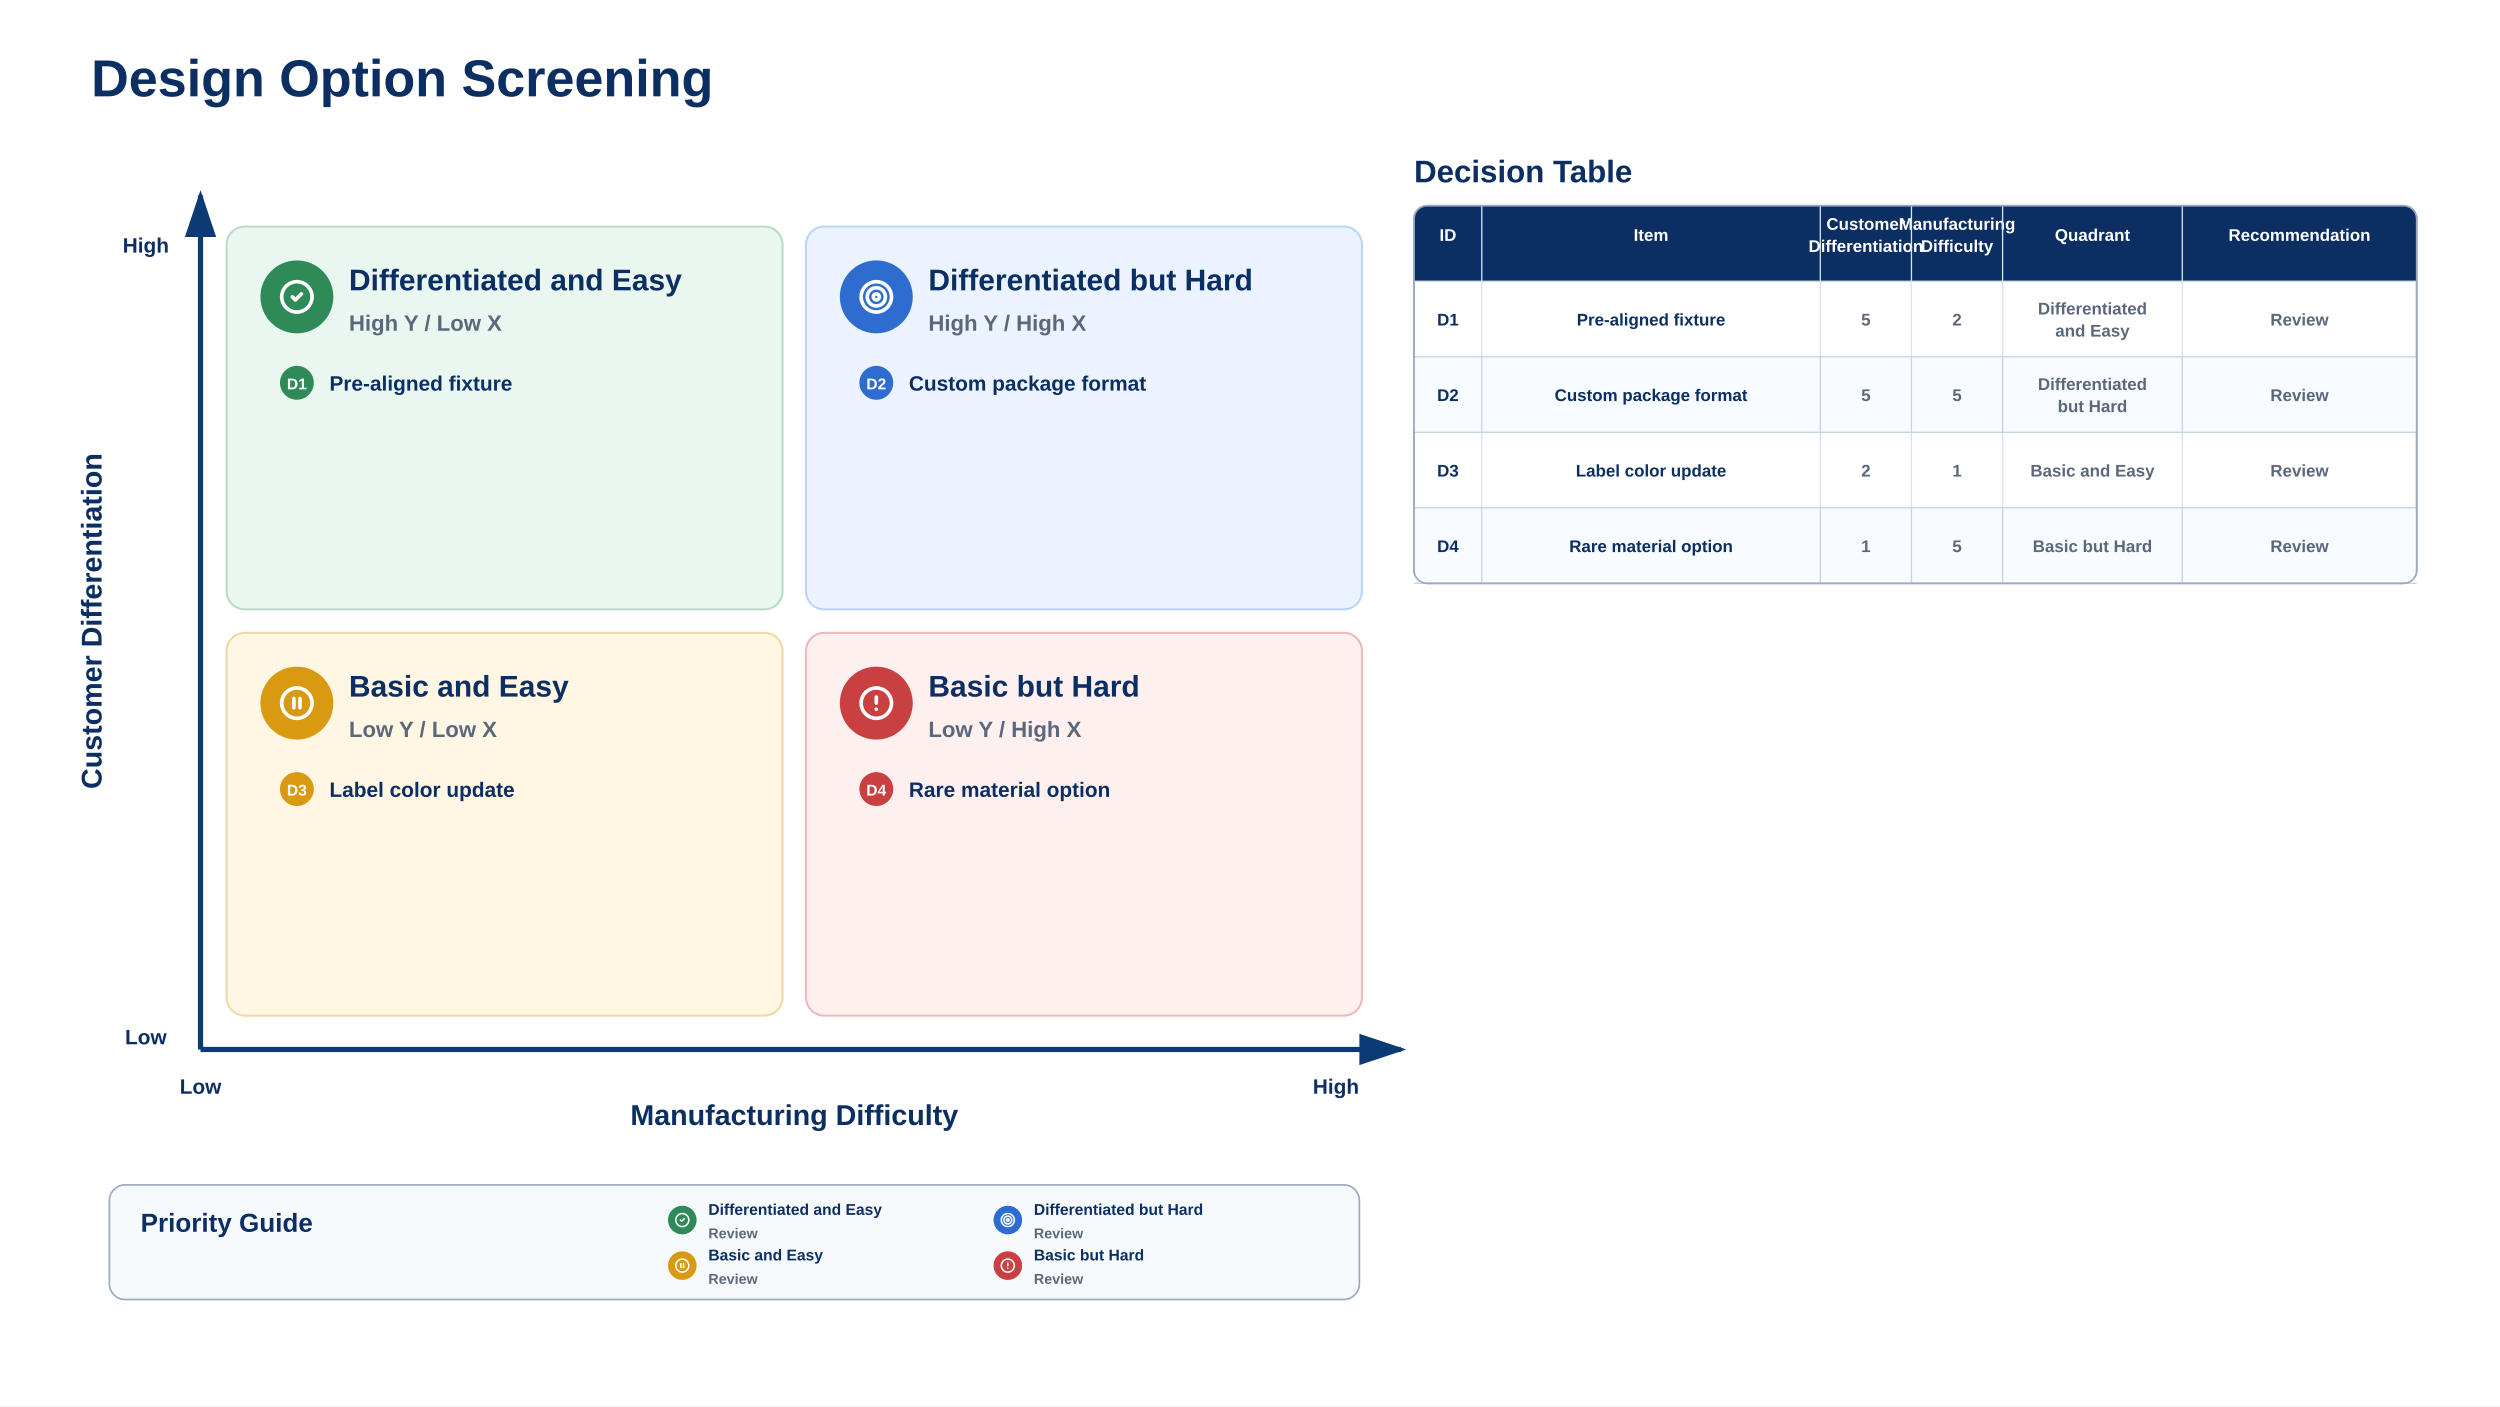
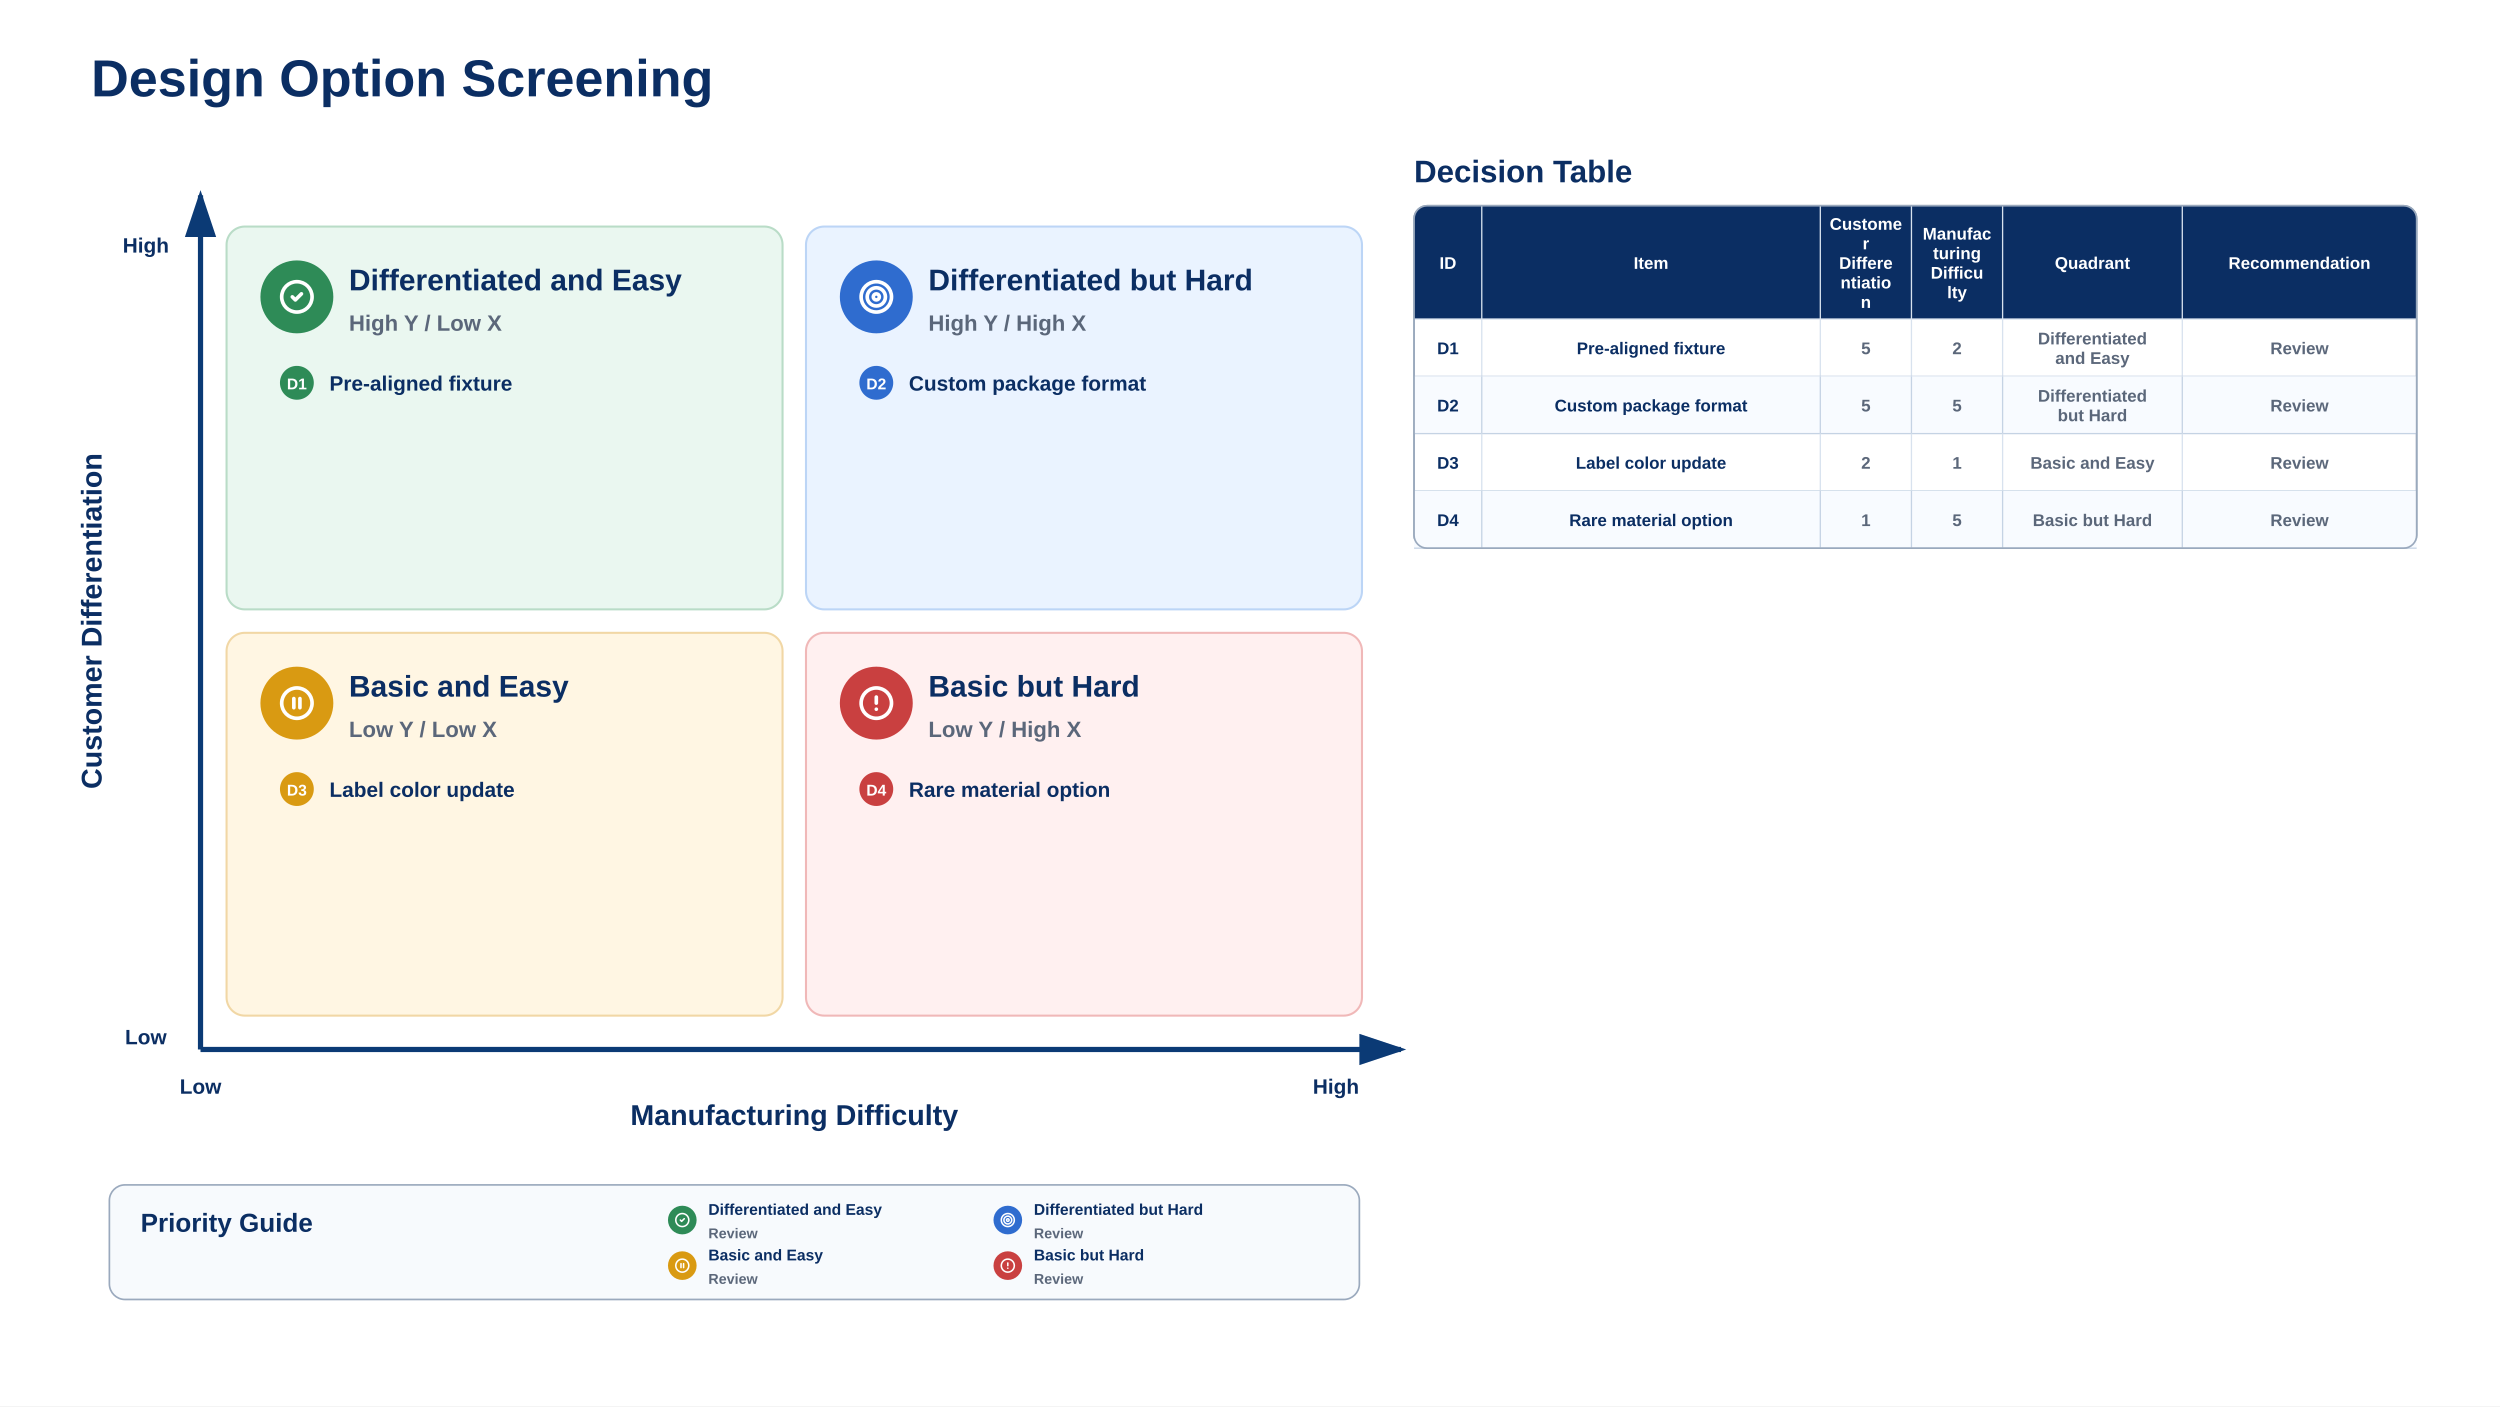
<svg xmlns="http://www.w3.org/2000/svg" width="1920" height="1080" viewBox="0 0 1920 1080">
  <defs>
    <marker id="arrowNavy" markerWidth="10" markerHeight="10" refX="8" refY="3" orient="auto" markerUnits="strokeWidth">
      <path d="M0,0 L0,6 L9,3 z" fill="#0B3A75" />
    </marker>
  </defs>
  <rect width="1920" height="1080" fill="#FFFFFF" />
  <text x="70" y="74" font-family="Arial" font-size="40" font-weight="700" fill="#0B2E63">Design Option Screening</text>
  <g id="two-by-two-matrix">
    <line x1="154" y1="806" x2="1076" y2="806" stroke="#0B3A75" stroke-width="4" marker-end="url(#arrowNavy)" />
    <line x1="154" y1="806" x2="154" y2="150" stroke="#0B3A75" stroke-width="4" marker-end="url(#arrowNavy)" />
    <text x="610.0" y="864" text-anchor="middle" font-family="Arial" font-size="22" font-weight="700" fill="#0B2E63">Manufacturing Difficulty</text>
    <text transform="rotate(-90 78 477.0)" x="78" y="477.0" text-anchor="middle" font-family="Arial" font-size="22" font-weight="700" fill="#0B2E63">Customer Differentiation</text>
    <text x="154" y="840" text-anchor="middle" font-family="Arial" font-size="16" font-weight="700" fill="#0B2E63">Low</text>
    <text x="1026" y="840" text-anchor="middle" font-family="Arial" font-size="16" font-weight="700" fill="#0B2E63">High</text>
    <text x="112" y="802" text-anchor="middle" font-family="Arial" font-size="16" font-weight="700" fill="#0B2E63">Low</text>
    <text x="112" y="194" text-anchor="middle" font-family="Arial" font-size="16" font-weight="700" fill="#0B2E63">High</text>
    <g class="matrix-quadrant matrix-top_left" data-quadrant="top_left">
      <rect x="174.0" y="174.0" width="427.0" height="294.0" rx="14" fill="#EAF7F0" stroke="#B9DCC7" stroke-width="1.6" />
      <circle cx="228.0" cy="228.0" r="28" fill="#2E8B57" />
      <g class="lucide-icon lucide-circle-check" transform="translate(214.0 214.0) scale(1.167)" stroke="#FFFFFF" fill="none" stroke-width="2.4" stroke-linecap="round" stroke-linejoin="round">
        <circle cx="12" cy="12" r="10" />
        <path d="m9 12 2 2 4-4" />
      </g>
      <text x="268.0" y="223.0" font-family="Arial" font-size="23" font-weight="700" fill="#0B2E63">Differentiated and Easy</text>
      <text x="268.0" y="254.0" font-family="Arial" font-size="17" font-weight="700" fill="#5B677A">High Y / Low X</text>
      <circle class="matrix-item-marker" cx="228.0" cy="294.0" r="13" fill="#2E8B57" />
      <text x="228.0" y="299.0" text-anchor="middle" font-family="Arial" font-size="12" font-weight="700" fill="#FFFFFF">D1</text>
      <text class="matrix-item-label" x="253.0" y="300.0" font-family="Arial" font-size="16" font-weight="700" fill="#0B2E63">Pre-aligned fixture</text>
    </g>
    <g class="matrix-quadrant matrix-top_right" data-quadrant="top_right">
      <rect x="619.0" y="174.0" width="427.0" height="294.0" rx="14" fill="#EAF3FF" stroke="#BCD5F6" stroke-width="1.6" />
      <circle cx="673.0" cy="228.0" r="28" fill="#2F6CCF" />
      <g class="lucide-icon lucide-target" transform="translate(659.0 214.0) scale(1.167)" stroke="#FFFFFF" fill="none" stroke-width="2.4" stroke-linecap="round" stroke-linejoin="round">
        <circle cx="12" cy="12" r="10" />
        <circle cx="12" cy="12" r="6" />
        <circle cx="12" cy="12" r="2" />
      </g>
      <text x="713.0" y="223.0" font-family="Arial" font-size="23" font-weight="700" fill="#0B2E63">Differentiated but Hard</text>
      <text x="713.0" y="254.0" font-family="Arial" font-size="17" font-weight="700" fill="#5B677A">High Y / High X</text>
      <circle class="matrix-item-marker" cx="673.0" cy="294.0" r="13" fill="#2F6CCF" />
      <text x="673.0" y="299.0" text-anchor="middle" font-family="Arial" font-size="12" font-weight="700" fill="#FFFFFF">D2</text>
      <text class="matrix-item-label" x="698.0" y="300.0" font-family="Arial" font-size="16" font-weight="700" fill="#0B2E63">Custom package format</text>
    </g>
    <g class="matrix-quadrant matrix-bottom_left" data-quadrant="bottom_left">
      <rect x="174.0" y="486.0" width="427.0" height="294.0" rx="14" fill="#FFF6E3" stroke="#F1D7A5" stroke-width="1.6" />
      <circle cx="228.0" cy="540.0" r="28" fill="#D99A12" />
      <g class="lucide-icon lucide-circle-pause" transform="translate(214.0 526.0) scale(1.167)" stroke="#FFFFFF" fill="none" stroke-width="2.4" stroke-linecap="round" stroke-linejoin="round">
        <circle cx="12" cy="12" r="10" />
        <line x1="10" x2="10" y1="15" y2="9" />
        <line x1="14" x2="14" y1="15" y2="9" />
      </g>
      <text x="268.0" y="535.0" font-family="Arial" font-size="23" font-weight="700" fill="#0B2E63">Basic and Easy</text>
      <text x="268.0" y="566.0" font-family="Arial" font-size="17" font-weight="700" fill="#5B677A">Low Y / Low X</text>
      <circle class="matrix-item-marker" cx="228.0" cy="606.0" r="13" fill="#D99A12" />
      <text x="228.0" y="611.0" text-anchor="middle" font-family="Arial" font-size="12" font-weight="700" fill="#FFFFFF">D3</text>
      <text class="matrix-item-label" x="253.0" y="612.0" font-family="Arial" font-size="16" font-weight="700" fill="#0B2E63">Label color update</text>
    </g>
    <g class="matrix-quadrant matrix-bottom_right" data-quadrant="bottom_right">
      <rect x="619.0" y="486.0" width="427.0" height="294.0" rx="14" fill="#FFF0F0" stroke="#F0B8B8" stroke-width="1.6" />
      <circle cx="673.0" cy="540.0" r="28" fill="#C94040" />
      <g class="lucide-icon lucide-circle-alert" transform="translate(659.0 526.0) scale(1.167)" stroke="#FFFFFF" fill="none" stroke-width="2.4" stroke-linecap="round" stroke-linejoin="round">
        <circle cx="12" cy="12" r="10" />
        <line x1="12" x2="12" y1="8" y2="12" />
        <line x1="12" x2="12.01" y1="16" y2="16" />
      </g>
      <text x="713.0" y="535.0" font-family="Arial" font-size="23" font-weight="700" fill="#0B2E63">Basic but Hard</text>
      <text x="713.0" y="566.0" font-family="Arial" font-size="17" font-weight="700" fill="#5B677A">Low Y / High X</text>
      <circle class="matrix-item-marker" cx="673.0" cy="606.0" r="13" fill="#C94040" />
      <text x="673.0" y="611.0" text-anchor="middle" font-family="Arial" font-size="12" font-weight="700" fill="#FFFFFF">D4</text>
      <text class="matrix-item-label" x="698.0" y="612.0" font-family="Arial" font-size="16" font-weight="700" fill="#0B2E63">Rare material option</text>
    </g>
  </g>
  <g id="matrix-side-table">
    <text x="1086" y="140" font-family="Arial" font-size="24" font-weight="700" fill="#0B2E63">Decision Table</text>
-     <rect x="1086" y="158" width="770" height="290.0" rx="10" fill="#FFFFFF" stroke="#9AA9BD" stroke-width="1.3" />
-     <rect x="1086" y="158" width="770" height="58" rx="10" fill="#0B2E63" />
-     <rect x="1086" y="187" width="770" height="29" fill="#0B2E63" />
-     <text x="1112.0" y="185.0" text-anchor="middle" font-family="Arial" font-size="13" font-weight="700" fill="#FFFFFF">ID</text>
-     <text x="1268.0" y="185.0" text-anchor="middle" font-family="Arial" font-size="13" font-weight="700" fill="#FFFFFF">Item</text>
-     <line x1="1138.0" y1="158" x2="1138.0" y2="216" stroke="#D8E2EE" stroke-width="1" />
-     <text x="1433.0" y="176.5" text-anchor="middle" font-family="Arial" font-size="13" font-weight="700" fill="#FFFFFF">Customer</text>
-     <text x="1433.0" y="193.5" text-anchor="middle" font-family="Arial" font-size="13" font-weight="700" fill="#FFFFFF">Differentiation</text>
-     <line x1="1398.0" y1="158" x2="1398.0" y2="216" stroke="#D8E2EE" stroke-width="1" />
-     <text x="1503.0" y="176.5" text-anchor="middle" font-family="Arial" font-size="13" font-weight="700" fill="#FFFFFF">Manufacturing</text>
-     <text x="1503.0" y="193.5" text-anchor="middle" font-family="Arial" font-size="13" font-weight="700" fill="#FFFFFF">Difficulty</text>
-     <line x1="1468.0" y1="158" x2="1468.0" y2="216" stroke="#D8E2EE" stroke-width="1" />
-     <text x="1607.0" y="185.0" text-anchor="middle" font-family="Arial" font-size="13" font-weight="700" fill="#FFFFFF">Quadrant</text>
-     <line x1="1538.0" y1="158" x2="1538.0" y2="216" stroke="#D8E2EE" stroke-width="1" />
-     <text x="1766.0" y="185.0" text-anchor="middle" font-family="Arial" font-size="13" font-weight="700" fill="#FFFFFF">Recommendation</text>
-     <line x1="1676.0" y1="158" x2="1676.0" y2="216" stroke="#D8E2EE" stroke-width="1" />
-     <line x1="1086" y1="216" x2="1856" y2="216" stroke="#D8E2EE" stroke-width="1" />
+     <rect x="1086" y="158" width="770" height="263.0" rx="10" fill="#FFFFFF" stroke="#9AA9BD" stroke-width="1.3" />
+     <rect x="1086" y="158" width="770" height="87" rx="10" fill="#0B2E63" />
+     <rect x="1086" y="187" width="770" height="58" fill="#0B2E63" />
+     <text x="1112.0" y="206.5" text-anchor="middle" font-family="Arial" font-size="13" font-weight="700" fill="#FFFFFF">ID</text>
+     <text x="1268.0" y="206.5" text-anchor="middle" font-family="Arial" font-size="13" font-weight="700" fill="#FFFFFF">Item</text>
+     <line x1="1138.0" y1="158" x2="1138.0" y2="245" stroke="#D8E2EE" stroke-width="1" />
+     <text x="1433.0" y="176.5" text-anchor="middle" font-family="Arial" font-size="13" font-weight="700" fill="#FFFFFF">Custome</text>
+     <text x="1433.0" y="191.5" text-anchor="middle" font-family="Arial" font-size="13" font-weight="700" fill="#FFFFFF">r</text>
+     <text x="1433.0" y="206.5" text-anchor="middle" font-family="Arial" font-size="13" font-weight="700" fill="#FFFFFF">Differe</text>
+     <text x="1433.0" y="221.5" text-anchor="middle" font-family="Arial" font-size="13" font-weight="700" fill="#FFFFFF">ntiatio</text>
+     <text x="1433.0" y="236.5" text-anchor="middle" font-family="Arial" font-size="13" font-weight="700" fill="#FFFFFF">n</text>
+     <line x1="1398.0" y1="158" x2="1398.0" y2="245" stroke="#D8E2EE" stroke-width="1" />
+     <text x="1503.0" y="184.0" text-anchor="middle" font-family="Arial" font-size="13" font-weight="700" fill="#FFFFFF">Manufac</text>
+     <text x="1503.0" y="199.0" text-anchor="middle" font-family="Arial" font-size="13" font-weight="700" fill="#FFFFFF">turing</text>
+     <text x="1503.0" y="214.0" text-anchor="middle" font-family="Arial" font-size="13" font-weight="700" fill="#FFFFFF">Difficu</text>
+     <text x="1503.0" y="229.0" text-anchor="middle" font-family="Arial" font-size="13" font-weight="700" fill="#FFFFFF">lty</text>
+     <line x1="1468.0" y1="158" x2="1468.0" y2="245" stroke="#D8E2EE" stroke-width="1" />
+     <text x="1607.0" y="206.5" text-anchor="middle" font-family="Arial" font-size="13" font-weight="700" fill="#FFFFFF">Quadrant</text>
+     <line x1="1538.0" y1="158" x2="1538.0" y2="245" stroke="#D8E2EE" stroke-width="1" />
+     <text x="1766.0" y="206.5" text-anchor="middle" font-family="Arial" font-size="13" font-weight="700" fill="#FFFFFF">Recommendation</text>
+     <line x1="1676.0" y1="158" x2="1676.0" y2="245" stroke="#D8E2EE" stroke-width="1" />
+     <line x1="1086" y1="245" x2="1856" y2="245" stroke="#D8E2EE" stroke-width="1" />
    <g class="matrix-table-row" data-item-id="D1">
-       <line class="matrix-table-body-grid" x1="1138.0" y1="216.0" x2="1138.0" y2="274.0" stroke="#D8E2EE" stroke-width="1" />
-       <line class="matrix-table-body-grid" x1="1398.0" y1="216.0" x2="1398.0" y2="274.0" stroke="#D8E2EE" stroke-width="1" />
-       <line class="matrix-table-body-grid" x1="1468.0" y1="216.0" x2="1468.0" y2="274.0" stroke="#D8E2EE" stroke-width="1" />
-       <line class="matrix-table-body-grid" x1="1538.0" y1="216.0" x2="1538.0" y2="274.0" stroke="#D8E2EE" stroke-width="1" />
-       <line class="matrix-table-body-grid" x1="1676.0" y1="216.0" x2="1676.0" y2="274.0" stroke="#D8E2EE" stroke-width="1" />
-       <text x="1112.0" y="250.0" text-anchor="middle" font-family="Arial" font-size="13" font-weight="600" fill="#0B2E63">D1</text>
-       <text x="1268.0" y="250.0" text-anchor="middle" font-family="Arial" font-size="13" font-weight="600" fill="#0B2E63">Pre-aligned fixture</text>
-       <text x="1433.0" y="250.0" text-anchor="middle" font-family="Arial" font-size="13" font-weight="600" fill="#5B677A">5</text>
-       <text x="1503.0" y="250.0" text-anchor="middle" font-family="Arial" font-size="13" font-weight="600" fill="#5B677A">2</text>
-       <text x="1607.0" y="241.5" text-anchor="middle" font-family="Arial" font-size="13" font-weight="600" fill="#5B677A">Differentiated</text>
-       <text x="1607.0" y="258.5" text-anchor="middle" font-family="Arial" font-size="13" font-weight="600" fill="#5B677A">and Easy</text>
-       <text x="1766.0" y="250.0" text-anchor="middle" font-family="Arial" font-size="13" font-weight="600" fill="#5B677A">Review</text>
+       <line class="matrix-table-body-grid" x1="1138.0" y1="245.0" x2="1138.0" y2="289.0" stroke="#D8E2EE" stroke-width="1" />
+       <line class="matrix-table-body-grid" x1="1398.0" y1="245.0" x2="1398.0" y2="289.0" stroke="#D8E2EE" stroke-width="1" />
+       <line class="matrix-table-body-grid" x1="1468.0" y1="245.0" x2="1468.0" y2="289.0" stroke="#D8E2EE" stroke-width="1" />
+       <line class="matrix-table-body-grid" x1="1538.0" y1="245.0" x2="1538.0" y2="289.0" stroke="#D8E2EE" stroke-width="1" />
+       <line class="matrix-table-body-grid" x1="1676.0" y1="245.0" x2="1676.0" y2="289.0" stroke="#D8E2EE" stroke-width="1" />
+       <text x="1112.0" y="272.0" text-anchor="middle" font-family="Arial" font-size="13" font-weight="600" fill="#0B2E63">D1</text>
+       <text x="1268.0" y="272.0" text-anchor="middle" font-family="Arial" font-size="13" font-weight="600" fill="#0B2E63">Pre-aligned fixture</text>
+       <text x="1433.0" y="272.0" text-anchor="middle" font-family="Arial" font-size="13" font-weight="600" fill="#5B677A">5</text>
+       <text x="1503.0" y="272.0" text-anchor="middle" font-family="Arial" font-size="13" font-weight="600" fill="#5B677A">2</text>
+       <text x="1607.0" y="264.5" text-anchor="middle" font-family="Arial" font-size="13" font-weight="600" fill="#5B677A">Differentiated</text>
+       <text x="1607.0" y="279.5" text-anchor="middle" font-family="Arial" font-size="13" font-weight="600" fill="#5B677A">and Easy</text>
+       <text x="1766.0" y="272.0" text-anchor="middle" font-family="Arial" font-size="13" font-weight="600" fill="#5B677A">Review</text>
    </g>
+     <line class="matrix-table-row-separator" x1="1086" y1="289.0" x2="1856" y2="289.0" stroke="#C5D3E4" stroke-width="1" />
    <g class="matrix-table-row" data-item-id="D2">
-       <rect x="1086" y="274.0" width="770" height="58.0" fill="#F8FBFF" />
-       <line class="matrix-table-body-grid" x1="1138.0" y1="274.0" x2="1138.0" y2="332.0" stroke="#C5D3E4" stroke-width="1" />
-       <line class="matrix-table-body-grid" x1="1398.0" y1="274.0" x2="1398.0" y2="332.0" stroke="#C5D3E4" stroke-width="1" />
-       <line class="matrix-table-body-grid" x1="1468.0" y1="274.0" x2="1468.0" y2="332.0" stroke="#C5D3E4" stroke-width="1" />
-       <line class="matrix-table-body-grid" x1="1538.0" y1="274.0" x2="1538.0" y2="332.0" stroke="#C5D3E4" stroke-width="1" />
-       <line class="matrix-table-body-grid" x1="1676.0" y1="274.0" x2="1676.0" y2="332.0" stroke="#C5D3E4" stroke-width="1" />
-       <text x="1112.0" y="308.0" text-anchor="middle" font-family="Arial" font-size="13" font-weight="600" fill="#0B2E63">D2</text>
-       <text x="1268.0" y="308.0" text-anchor="middle" font-family="Arial" font-size="13" font-weight="600" fill="#0B2E63">Custom package format</text>
-       <text x="1433.0" y="308.0" text-anchor="middle" font-family="Arial" font-size="13" font-weight="600" fill="#5B677A">5</text>
-       <text x="1503.0" y="308.0" text-anchor="middle" font-family="Arial" font-size="13" font-weight="600" fill="#5B677A">5</text>
-       <text x="1607.0" y="299.5" text-anchor="middle" font-family="Arial" font-size="13" font-weight="600" fill="#5B677A">Differentiated</text>
-       <text x="1607.0" y="316.5" text-anchor="middle" font-family="Arial" font-size="13" font-weight="600" fill="#5B677A">but Hard</text>
-       <text x="1766.0" y="308.0" text-anchor="middle" font-family="Arial" font-size="13" font-weight="600" fill="#5B677A">Review</text>
+       <rect x="1086" y="289.0" width="770" height="44.0" fill="#F8FBFF" />
+       <line class="matrix-table-body-grid" x1="1138.0" y1="289.0" x2="1138.0" y2="333.0" stroke="#C5D3E4" stroke-width="1" />
+       <line class="matrix-table-body-grid" x1="1398.0" y1="289.0" x2="1398.0" y2="333.0" stroke="#C5D3E4" stroke-width="1" />
+       <line class="matrix-table-body-grid" x1="1468.0" y1="289.0" x2="1468.0" y2="333.0" stroke="#C5D3E4" stroke-width="1" />
+       <line class="matrix-table-body-grid" x1="1538.0" y1="289.0" x2="1538.0" y2="333.0" stroke="#C5D3E4" stroke-width="1" />
+       <line class="matrix-table-body-grid" x1="1676.0" y1="289.0" x2="1676.0" y2="333.0" stroke="#C5D3E4" stroke-width="1" />
+       <text x="1112.0" y="316.0" text-anchor="middle" font-family="Arial" font-size="13" font-weight="600" fill="#0B2E63">D2</text>
+       <text x="1268.0" y="316.0" text-anchor="middle" font-family="Arial" font-size="13" font-weight="600" fill="#0B2E63">Custom package format</text>
+       <text x="1433.0" y="316.0" text-anchor="middle" font-family="Arial" font-size="13" font-weight="600" fill="#5B677A">5</text>
+       <text x="1503.0" y="316.0" text-anchor="middle" font-family="Arial" font-size="13" font-weight="600" fill="#5B677A">5</text>
+       <text x="1607.0" y="308.5" text-anchor="middle" font-family="Arial" font-size="13" font-weight="600" fill="#5B677A">Differentiated</text>
+       <text x="1607.0" y="323.5" text-anchor="middle" font-family="Arial" font-size="13" font-weight="600" fill="#5B677A">but Hard</text>
+       <text x="1766.0" y="316.0" text-anchor="middle" font-family="Arial" font-size="13" font-weight="600" fill="#5B677A">Review</text>
    </g>
+     <line class="matrix-table-row-separator" x1="1086" y1="333.0" x2="1856" y2="333.0" stroke="#C5D3E4" stroke-width="1" />
    <g class="matrix-table-row" data-item-id="D3">
-       <line class="matrix-table-body-grid" x1="1138.0" y1="332.0" x2="1138.0" y2="390.0" stroke="#D8E2EE" stroke-width="1" />
-       <line class="matrix-table-body-grid" x1="1398.0" y1="332.0" x2="1398.0" y2="390.0" stroke="#D8E2EE" stroke-width="1" />
-       <line class="matrix-table-body-grid" x1="1468.0" y1="332.0" x2="1468.0" y2="390.0" stroke="#D8E2EE" stroke-width="1" />
-       <line class="matrix-table-body-grid" x1="1538.0" y1="332.0" x2="1538.0" y2="390.0" stroke="#D8E2EE" stroke-width="1" />
-       <line class="matrix-table-body-grid" x1="1676.0" y1="332.0" x2="1676.0" y2="390.0" stroke="#D8E2EE" stroke-width="1" />
-       <text x="1112.0" y="366.0" text-anchor="middle" font-family="Arial" font-size="13" font-weight="600" fill="#0B2E63">D3</text>
-       <text x="1268.0" y="366.0" text-anchor="middle" font-family="Arial" font-size="13" font-weight="600" fill="#0B2E63">Label color update</text>
-       <text x="1433.0" y="366.0" text-anchor="middle" font-family="Arial" font-size="13" font-weight="600" fill="#5B677A">2</text>
-       <text x="1503.0" y="366.0" text-anchor="middle" font-family="Arial" font-size="13" font-weight="600" fill="#5B677A">1</text>
-       <text x="1607.0" y="366.0" text-anchor="middle" font-family="Arial" font-size="13" font-weight="600" fill="#5B677A">Basic and Easy</text>
-       <text x="1766.0" y="366.0" text-anchor="middle" font-family="Arial" font-size="13" font-weight="600" fill="#5B677A">Review</text>
+       <line class="matrix-table-body-grid" x1="1138.0" y1="333.0" x2="1138.0" y2="377.0" stroke="#D8E2EE" stroke-width="1" />
+       <line class="matrix-table-body-grid" x1="1398.0" y1="333.0" x2="1398.0" y2="377.0" stroke="#D8E2EE" stroke-width="1" />
+       <line class="matrix-table-body-grid" x1="1468.0" y1="333.0" x2="1468.0" y2="377.0" stroke="#D8E2EE" stroke-width="1" />
+       <line class="matrix-table-body-grid" x1="1538.0" y1="333.0" x2="1538.0" y2="377.0" stroke="#D8E2EE" stroke-width="1" />
+       <line class="matrix-table-body-grid" x1="1676.0" y1="333.0" x2="1676.0" y2="377.0" stroke="#D8E2EE" stroke-width="1" />
+       <text x="1112.0" y="360.0" text-anchor="middle" font-family="Arial" font-size="13" font-weight="600" fill="#0B2E63">D3</text>
+       <text x="1268.0" y="360.0" text-anchor="middle" font-family="Arial" font-size="13" font-weight="600" fill="#0B2E63">Label color update</text>
+       <text x="1433.0" y="360.0" text-anchor="middle" font-family="Arial" font-size="13" font-weight="600" fill="#5B677A">2</text>
+       <text x="1503.0" y="360.0" text-anchor="middle" font-family="Arial" font-size="13" font-weight="600" fill="#5B677A">1</text>
+       <text x="1607.0" y="360.0" text-anchor="middle" font-family="Arial" font-size="13" font-weight="600" fill="#5B677A">Basic and Easy</text>
+       <text x="1766.0" y="360.0" text-anchor="middle" font-family="Arial" font-size="13" font-weight="600" fill="#5B677A">Review</text>
    </g>
+     <line class="matrix-table-row-separator" x1="1086" y1="377.0" x2="1856" y2="377.0" stroke="#C5D3E4" stroke-width="1" />
    <g class="matrix-table-row" data-item-id="D4">
-       <rect x="1086" y="390.0" width="770" height="58.0" fill="#F8FBFF" />
-       <line class="matrix-table-body-grid" x1="1138.0" y1="390.0" x2="1138.0" y2="448.0" stroke="#C5D3E4" stroke-width="1" />
-       <line class="matrix-table-body-grid" x1="1398.0" y1="390.0" x2="1398.0" y2="448.0" stroke="#C5D3E4" stroke-width="1" />
-       <line class="matrix-table-body-grid" x1="1468.0" y1="390.0" x2="1468.0" y2="448.0" stroke="#C5D3E4" stroke-width="1" />
-       <line class="matrix-table-body-grid" x1="1538.0" y1="390.0" x2="1538.0" y2="448.0" stroke="#C5D3E4" stroke-width="1" />
-       <line class="matrix-table-body-grid" x1="1676.0" y1="390.0" x2="1676.0" y2="448.0" stroke="#C5D3E4" stroke-width="1" />
-       <text x="1112.0" y="424.0" text-anchor="middle" font-family="Arial" font-size="13" font-weight="600" fill="#0B2E63">D4</text>
-       <text x="1268.0" y="424.0" text-anchor="middle" font-family="Arial" font-size="13" font-weight="600" fill="#0B2E63">Rare material option</text>
-       <text x="1433.0" y="424.0" text-anchor="middle" font-family="Arial" font-size="13" font-weight="600" fill="#5B677A">1</text>
-       <text x="1503.0" y="424.0" text-anchor="middle" font-family="Arial" font-size="13" font-weight="600" fill="#5B677A">5</text>
-       <text x="1607.0" y="424.0" text-anchor="middle" font-family="Arial" font-size="13" font-weight="600" fill="#5B677A">Basic but Hard</text>
-       <text x="1766.0" y="424.0" text-anchor="middle" font-family="Arial" font-size="13" font-weight="600" fill="#5B677A">Review</text>
+       <rect x="1086" y="377.0" width="770" height="44.0" fill="#F8FBFF" />
+       <line class="matrix-table-body-grid" x1="1138.0" y1="377.0" x2="1138.0" y2="421.0" stroke="#C5D3E4" stroke-width="1" />
+       <line class="matrix-table-body-grid" x1="1398.0" y1="377.0" x2="1398.0" y2="421.0" stroke="#C5D3E4" stroke-width="1" />
+       <line class="matrix-table-body-grid" x1="1468.0" y1="377.0" x2="1468.0" y2="421.0" stroke="#C5D3E4" stroke-width="1" />
+       <line class="matrix-table-body-grid" x1="1538.0" y1="377.0" x2="1538.0" y2="421.0" stroke="#C5D3E4" stroke-width="1" />
+       <line class="matrix-table-body-grid" x1="1676.0" y1="377.0" x2="1676.0" y2="421.0" stroke="#C5D3E4" stroke-width="1" />
+       <text x="1112.0" y="404.0" text-anchor="middle" font-family="Arial" font-size="13" font-weight="600" fill="#0B2E63">D4</text>
+       <text x="1268.0" y="404.0" text-anchor="middle" font-family="Arial" font-size="13" font-weight="600" fill="#0B2E63">Rare material option</text>
+       <text x="1433.0" y="404.0" text-anchor="middle" font-family="Arial" font-size="13" font-weight="600" fill="#5B677A">1</text>
+       <text x="1503.0" y="404.0" text-anchor="middle" font-family="Arial" font-size="13" font-weight="600" fill="#5B677A">5</text>
+       <text x="1607.0" y="404.0" text-anchor="middle" font-family="Arial" font-size="13" font-weight="600" fill="#5B677A">Basic but Hard</text>
+       <text x="1766.0" y="404.0" text-anchor="middle" font-family="Arial" font-size="13" font-weight="600" fill="#5B677A">Review</text>
    </g>
-     <line class="matrix-table-row-separator" x1="1086" y1="274.0" x2="1856" y2="274.0" stroke="#C5D3E4" stroke-width="1" />
-     <line class="matrix-table-row-separator" x1="1086" y1="332.0" x2="1856" y2="332.0" stroke="#C5D3E4" stroke-width="1" />
-     <line class="matrix-table-row-separator" x1="1086" y1="390.0" x2="1856" y2="390.0" stroke="#C5D3E4" stroke-width="1" />
-     <line class="matrix-table-row-separator" x1="1086" y1="448.0" x2="1856" y2="448.0" stroke="#C5D3E4" stroke-width="1" />
-     <rect x="1086" y="158" width="770" height="290.0" rx="10" fill="none" stroke="#9AA9BD" stroke-width="1.3" />
+     <line class="matrix-table-row-separator" x1="1086" y1="421.0" x2="1856" y2="421.0" stroke="#C5D3E4" stroke-width="1" />
+     <rect x="1086" y="158" width="770" height="263.0" rx="10" fill="none" stroke="#9AA9BD" stroke-width="1.3" />
  </g>
  <g id="matrix-legend">
    <rect x="84" y="910" width="960" height="88" rx="12" fill="#F7FAFD" stroke="#9AA9BD" stroke-width="1.3" />
    <text x="108" y="946" font-family="Arial" font-size="20" font-weight="700" fill="#0B2E63">Priority Guide</text>
    <circle cx="524" cy="937" r="11" fill="#2E8B57" />
    <g class="lucide-icon lucide-circle-check" transform="translate(518.0 931.0) scale(0.500)" stroke="#FFFFFF" fill="none" stroke-width="2.4" stroke-linecap="round" stroke-linejoin="round">
      <circle cx="12" cy="12" r="10" />
      <path d="m9 12 2 2 4-4" />
    </g>
    <text x="544" y="933" font-family="Arial" font-size="12" font-weight="700" fill="#0B2E63">Differentiated and Easy</text>
    <text x="544" y="951" font-family="Arial" font-size="11" font-weight="600" fill="#5B677A">Review</text>
    <circle cx="774" cy="937" r="11" fill="#2F6CCF" />
    <g class="lucide-icon lucide-target" transform="translate(768.0 931.0) scale(0.500)" stroke="#FFFFFF" fill="none" stroke-width="2.4" stroke-linecap="round" stroke-linejoin="round">
      <circle cx="12" cy="12" r="10" />
      <circle cx="12" cy="12" r="6" />
      <circle cx="12" cy="12" r="2" />
    </g>
    <text x="794" y="933" font-family="Arial" font-size="12" font-weight="700" fill="#0B2E63">Differentiated but Hard</text>
    <text x="794" y="951" font-family="Arial" font-size="11" font-weight="600" fill="#5B677A">Review</text>
    <circle cx="524" cy="972" r="11" fill="#D99A12" />
    <g class="lucide-icon lucide-circle-pause" transform="translate(518.0 966.0) scale(0.500)" stroke="#FFFFFF" fill="none" stroke-width="2.4" stroke-linecap="round" stroke-linejoin="round">
      <circle cx="12" cy="12" r="10" />
      <line x1="10" x2="10" y1="15" y2="9" />
      <line x1="14" x2="14" y1="15" y2="9" />
    </g>
    <text x="544" y="968" font-family="Arial" font-size="12" font-weight="700" fill="#0B2E63">Basic and Easy</text>
    <text x="544" y="986" font-family="Arial" font-size="11" font-weight="600" fill="#5B677A">Review</text>
    <circle cx="774" cy="972" r="11" fill="#C94040" />
    <g class="lucide-icon lucide-circle-alert" transform="translate(768.0 966.0) scale(0.500)" stroke="#FFFFFF" fill="none" stroke-width="2.4" stroke-linecap="round" stroke-linejoin="round">
      <circle cx="12" cy="12" r="10" />
      <line x1="12" x2="12" y1="8" y2="12" />
      <line x1="12" x2="12.01" y1="16" y2="16" />
    </g>
    <text x="794" y="968" font-family="Arial" font-size="12" font-weight="700" fill="#0B2E63">Basic but Hard</text>
    <text x="794" y="986" font-family="Arial" font-size="11" font-weight="600" fill="#5B677A">Review</text>
  </g>
</svg>
